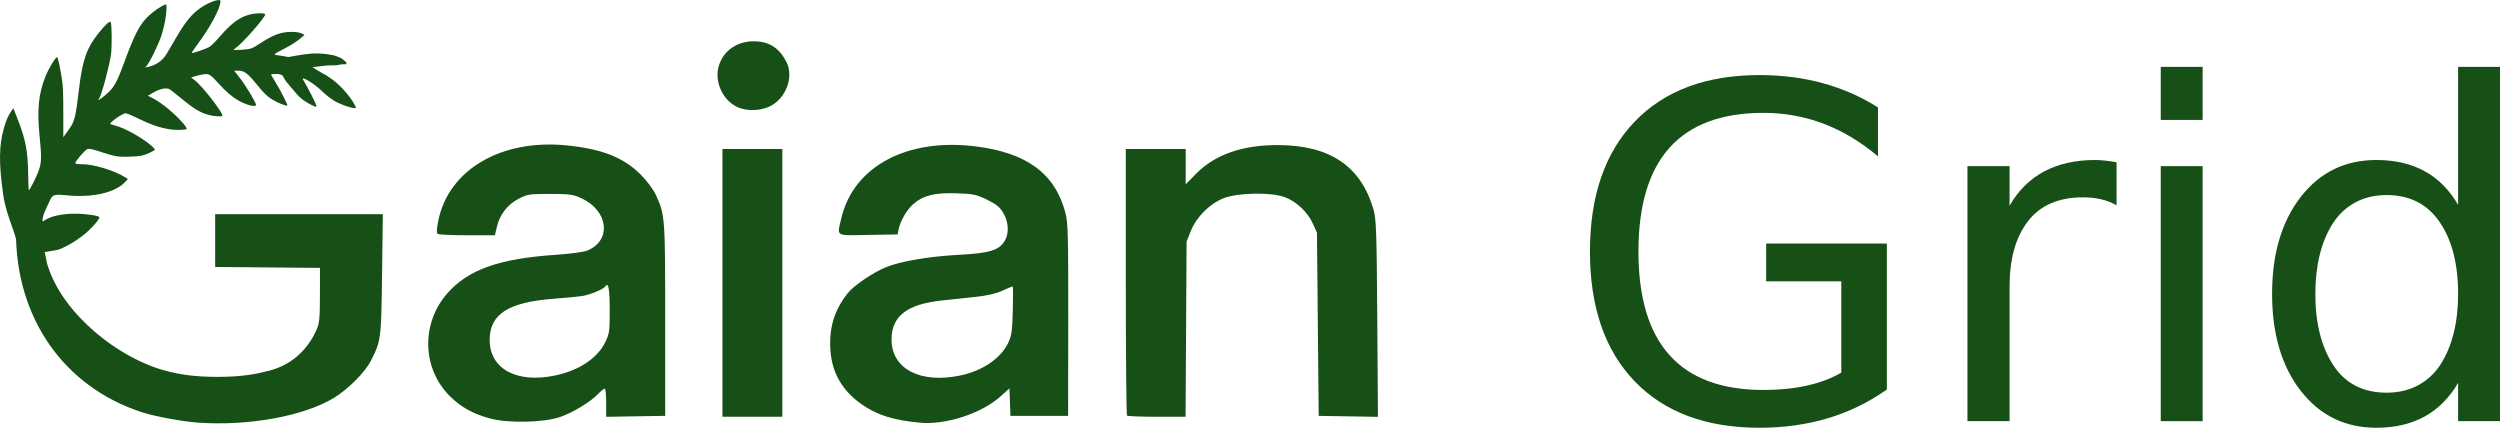
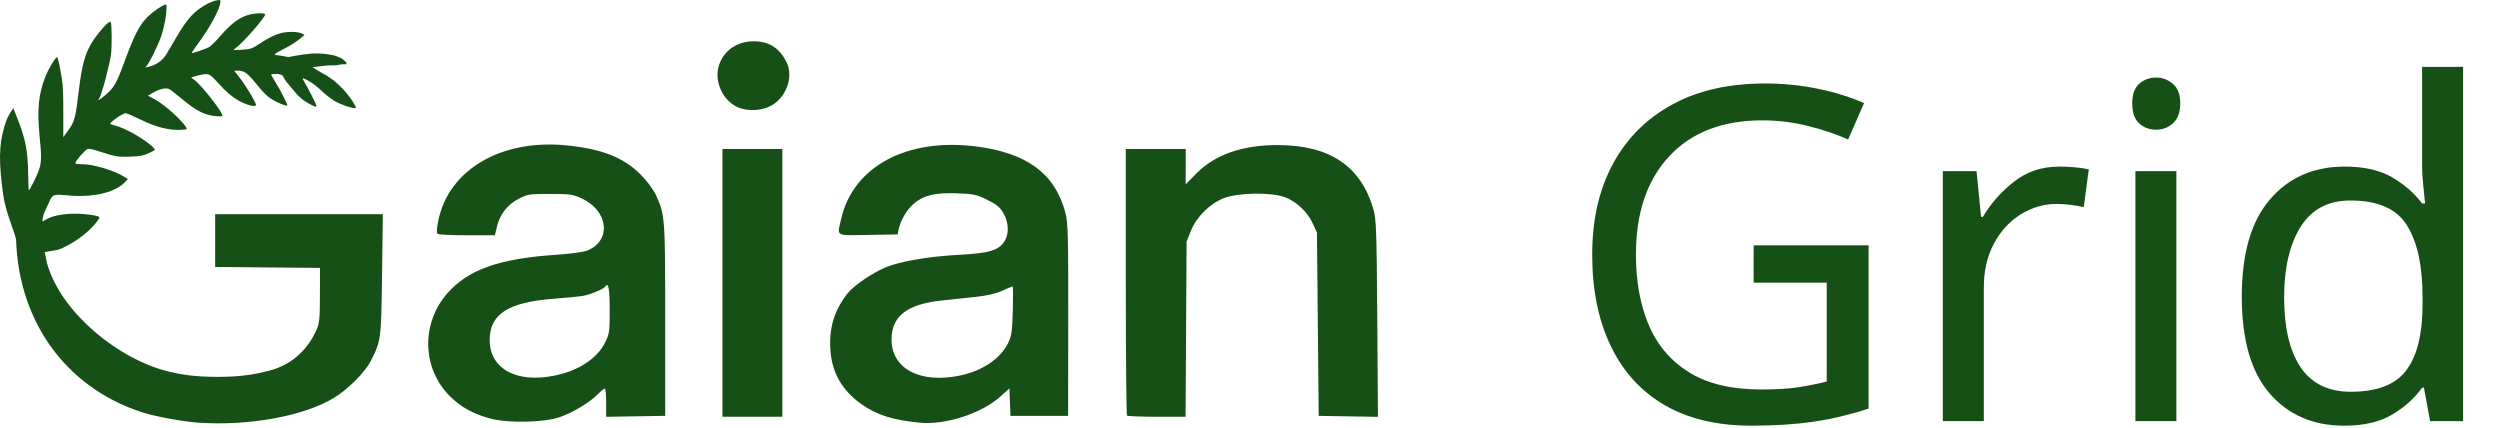
<svg xmlns="http://www.w3.org/2000/svg" version="1.1" id="svg1" width="171.566" height="29.355" viewBox="0 0 171.566 29.355" xml:space="preserve">
  <defs id="defs1" />
  <g id="g1" transform="translate(-471.7326,-531.7323)">
    <path id="path3" style="fill:#165016;fill-opacity:1;stroke-width:0.064;stroke-dasharray:none" d="m 472.868,548.773 c 0.235,-0.506 -0.687,-2.048 -0.915,-3.667 -0.31,-2.2 -0.295,-3.404 0.058,-4.619 0.156,-0.538 0.297,-0.852 0.528,-1.175 l 0.113,-0.158 0.337,0.872 c 0.515,1.332 0.658,2.12 0.679,3.744 0.007,0.559 0.027,1.016 0.045,1.015 0.061,-0.004 0.512,-0.892 0.658,-1.295 0.214,-0.59 0.226,-0.946 0.085,-2.342 -0.19,-1.874 -0.086,-2.965 0.399,-4.177 0.211,-0.527 0.687,-1.317 0.793,-1.317 0.055,0 0.191,0.607 0.327,1.463 0.081,0.509 0.102,0.993 0.102,2.335 l 10e-5,1.693 0.296,-0.409 c 0.496,-0.684 0.532,-0.821 0.785,-2.929 0.235,-1.959 0.528,-2.794 1.333,-3.794 0.483,-0.6 0.764,-0.855 0.84,-0.76 0.077,0.096 0.09,1.706 0.019,2.216 -0.11,0.785 -0.649,2.8 -0.802,3 -0.159,0.207 -0.002,0.133 0.365,-0.171 0.634,-0.526 0.808,-0.823 1.345,-2.287 0.71,-1.936 1.08,-2.64 1.68,-3.195 0.334,-0.31 0.841,-0.661 1.095,-0.76 0.119,-0.046 0.128,-0.029 0.127,0.258 -0.002,0.445 -0.132,1.154 -0.334,1.811 -0.184,0.6 -0.885,2.024 -1.067,2.168 -0.089,0.071 -0.075,0.077 0.09,0.043 0.6,-0.127 1.043,-0.438 1.338,-0.939 0.095,-0.161 0.403,-0.687 0.685,-1.168 0.55,-0.94 0.969,-1.465 1.473,-1.846 0.415,-0.314 0.93,-0.571 1.254,-0.627 0.231,-0.04 0.26,-0.029 0.26,0.092 0,0.456 -0.738,1.822 -1.604,2.969 -0.23,0.304 -0.392,0.553 -0.36,0.552 0.165,-0.002 1.028,-0.302 1.22,-0.425 0.121,-0.078 0.443,-0.399 0.714,-0.714 0.759,-0.882 1.324,-1.304 1.994,-1.489 0.428,-0.119 1.109,-0.131 1.109,-0.02 0,0.22 -1.605,2.039 -2.052,2.327 -0.06,0.039 -0.11,0.087 -0.11,0.108 0,0.021 0.275,0.015 0.612,-0.013 0.605,-0.051 0.619,-0.056 1.273,-0.481 0.839,-0.545 1.39,-0.742 2.07,-0.741 0.325,4.7e-4 0.585,0.04 0.711,0.107 l 0.199,0.106 -0.346,0.282 c -0.19,0.155 -0.549,0.39 -0.797,0.522 -0.248,0.132 -0.563,0.299 -0.701,0.372 -0.138,0.073 -0.233,0.155 -0.211,0.182 0.022,0.027 0.658,0.047 1.365,0.273 1.107,0.354 1.147,0.608 2.197,1.146 0.006,0.004 0.134,0.1 0.299,0.208 0.532,0.347 1.259,1.139 1.586,1.728 0.16,0.289 0.163,0.303 0.049,0.303 -0.262,0 -0.961,-0.243 -1.362,-0.474 -0.233,-0.134 -0.617,-0.43 -0.853,-0.658 -0.614,-0.592 -1.28,-0.956 -1.331,-0.89 l -0.025,0.026 0.103,0.177 c 0.185,0.318 0.905,1.634 0.836,1.72 -0.038,0.048 -0.48,-0.167 -0.84,-0.408 -0.184,-0.123 -0.457,-0.381 -0.607,-0.572 -0.15,-0.192 -0.318,-0.355 -0.345,-0.405 -0.029,-0.053 -0.156,-0.184 -0.28,-0.339 -0.164,-0.205 -0.208,-0.417 -0.308,-0.45 -0.105,-0.034 -0.194,-0.075 -0.427,-0.069 -0.165,0.004 -0.288,0.015 -0.3,0.028 -0.012,0.013 0.107,0.226 0.263,0.473 0.33,0.521 0.894,1.617 0.856,1.664 -0.053,0.067 -0.688,-0.189 -1.084,-0.438 -0.312,-0.196 -0.558,-0.439 -1.01,-0.996 -0.641,-0.791 -0.867,-0.958 -1.291,-0.958 h -0.271 l 0.405,0.517 c 0.394,0.503 1.1,1.679 1.1,1.832 0,0.18 -0.663,0.015 -1.218,-0.304 -0.44,-0.253 -0.85,-0.605 -1.347,-1.157 -0.571,-0.635 -0.671,-0.695 -1.058,-0.634 -0.173,0.027 -0.431,0.087 -0.575,0.133 l -0.261,0.084 0.252,0.188 c 0.502,0.374 1.998,2.301 1.891,2.436 -0.062,0.077 -0.541,0.047 -0.942,-0.06 -0.559,-0.149 -1.004,-0.413 -1.806,-1.074 -0.391,-0.323 -0.772,-0.626 -0.847,-0.675 -0.213,-0.138 -0.68,-0.053 -1.118,0.204 l -0.394,0.231 0.327,0.167 c 0.617,0.314 1.537,1.074 2.099,1.734 0.15,0.176 0.259,0.348 0.242,0.383 -0.017,0.034 -0.292,0.062 -0.611,0.062 -0.686,-9e-4 -1.484,-0.208 -2.344,-0.608 -1.368,-0.636 -1.184,-0.582 -1.491,-0.441 -0.263,0.121 -0.813,0.544 -0.813,0.624 -5e-5,0.022 0.16,0.08 0.355,0.13 0.657,0.167 1.813,0.812 2.475,1.379 0.133,0.114 0.242,0.235 0.242,0.269 0,0.034 -0.198,0.148 -0.441,0.254 -0.374,0.164 -0.562,0.198 -1.237,0.226 -0.851,0.035 -1.069,-0.002 -2.19,-0.375 -0.387,-0.129 -0.652,-0.181 -0.753,-0.149 -0.163,0.052 -0.84,0.831 -0.84,0.967 0,0.052 0.181,0.079 0.526,0.08 0.74,0.003 2.181,0.442 2.857,0.873 l 0.226,0.144 -0.198,0.208 c -0.691,0.729 -2.218,1.079 -3.969,0.909 -0.885,-0.086 -0.992,-0.057 -1.167,0.309 -0.377,0.79 -0.483,1.047 -0.513,1.248 -0.04,0.266 -0.034,0.27 0.191,0.124 0.395,-0.256 1.143,-0.417 1.961,-0.422 0.774,-0.004 1.735,0.132 1.735,0.248 0,0.125 -0.315,0.515 -0.745,0.921 -0.554,0.523 -1.458,1.091 -2.081,1.306 l -1.781,0.313 m 17.54,-13.532 c 0.7,-0.125 1.448,-0.274 2.101,-0.253 0.495,0.016 1.069,0.119 1.186,0.168 l 0.403,0.169 0.328,0.273 -0.006,0.135 -0.279,-8.9e-4 -0.405,0.066 -0.627,0.015 -0.885,0.101 c -0.34,0.039 -0.501,-0.143 -0.501,-0.143 M 485.289,560.733 c -1.076,-0.078 -2.949,-0.427 -3.824,-0.713 -5.372,-1.754 -8.637,-6.481 -8.637,-12.341 0,-1.138 1.782,-0.087 2.07,1.817 0.011,0.074 0.036,0.176 0.047,0.251 0.011,0.082 0.049,0.155 0.07,0.235 1.026,3.291 4.847,6.351 8.108,7.2 0.931,0.242 1.908,0.416 3.614,0.414 1.66,-0.002 2.662,-0.213 3.502,-0.433 1.724,-0.453 2.693,-1.651 3.193,-2.746 0.221,-0.483 0.253,-0.786 0.256,-2.426 l 0.003,-1.874 -3.596,-0.032 -3.596,-0.032 v -1.811 -1.811 h 5.753 5.753 l -0.053,4.14 c -0.058,4.452 -0.069,4.541 -0.758,5.902 -0.411,0.812 -1.572,1.977 -2.569,2.578 -2.07,1.248 -5.874,1.935 -9.334,1.683 z m 49.562,0.005 c -1.848,-0.177 -2.93,-0.52 -3.994,-1.266 -1.323,-0.928 -2.031,-2.157 -2.137,-3.71 -0.104,-1.526 0.267,-2.745 1.192,-3.913 0.409,-0.517 1.69,-1.39 2.588,-1.765 0.993,-0.415 2.967,-0.754 5.012,-0.863 2.138,-0.113 2.79,-0.311 3.175,-0.964 0.305,-0.516 0.267,-1.285 -0.094,-1.9 -0.238,-0.406 -0.477,-0.603 -1.114,-0.916 -0.734,-0.361 -0.932,-0.403 -2.105,-0.443 -1.502,-0.051 -2.287,0.144 -2.964,0.739 -0.45,0.395 -0.881,1.135 -1.004,1.721 l -0.076,0.363 -2.02,0.033 c -2.308,0.038 -2.143,0.142 -1.837,-1.155 0.836,-3.544 4.5,-5.506 9.197,-4.923 3.53,0.438 5.458,1.858 6.174,4.548 0.182,0.684 0.205,1.525 0.198,7.36 l -0.008,6.588 h -1.979 -1.979 l -0.035,-0.943 -0.035,-0.943 -0.619,0.557 c -1.298,1.167 -3.762,1.967 -5.535,1.797 z m 2.796,-3.24 c 1.514,-0.321 2.753,-1.163 3.268,-2.221 0.237,-0.486 0.283,-0.804 0.323,-2.229 0.026,-0.914 0.02,-1.662 -0.013,-1.662 -0.033,0 -0.352,0.134 -0.71,0.298 -0.429,0.196 -1.052,0.34 -1.828,0.423 -0.648,0.069 -1.692,0.18 -2.322,0.247 -2.389,0.253 -3.449,1.076 -3.449,2.677 0,2.019 1.977,3.05 4.73,2.467 z m -32.269,2.957 c -1.166,-0.313 -2.001,-0.774 -2.76,-1.523 -1.927,-1.902 -2.004,-5.008 -0.177,-7.081 1.424,-1.616 3.56,-2.373 7.424,-2.631 1.024,-0.069 1.933,-0.193 2.188,-0.299 1.678,-0.701 1.427,-2.749 -0.441,-3.594 -0.561,-0.254 -0.813,-0.287 -2.147,-0.286 -1.414,0.002 -1.552,0.023 -2.147,0.335 -0.758,0.398 -1.28,1.069 -1.48,1.902 l -0.144,0.602 -1.892,-0.002 c -1.041,-9e-4 -1.952,-0.042 -2.025,-0.091 -0.096,-0.064 -0.085,-0.323 0.037,-0.923 0.718,-3.513 4.363,-5.625 8.883,-5.147 2.388,0.252 3.828,0.826 4.998,1.99 0.425,0.423 0.86,1.005 1.04,1.392 0.638,1.37 0.647,1.494 0.647,8.583 v 6.588 l -2.025,0.033 -2.025,0.033 v -0.97 c 0,-0.533 -0.044,-0.97 -0.098,-0.97 -0.054,0 -0.255,0.164 -0.447,0.364 -0.529,0.552 -1.72,1.278 -2.598,1.584 -1.126,0.392 -3.553,0.447 -4.812,0.109 z m 4.469,-2.958 c 1.626,-0.345 2.868,-1.169 3.415,-2.267 0.289,-0.58 0.313,-0.749 0.313,-2.229 0,-1.467 -0.093,-1.954 -0.307,-1.607 -0.108,0.174 -0.97,0.539 -1.513,0.64 -0.237,0.044 -1.153,0.135 -2.036,0.202 -3.134,0.239 -4.402,1.069 -4.381,2.868 0.023,1.964 1.882,2.95 4.509,2.393 z m 11.464,-6.353 v -9.187 h 2.055 2.055 v 9.187 9.187 h -2.055 -2.055 z m 27.763,9.107 c -0.044,-0.044 -0.081,-4.179 -0.081,-9.187 v -9.107 h 2.055 2.055 v 1.212 1.212 l 0.695,-0.708 c 1.307,-1.332 3.186,-1.992 5.651,-1.985 3.559,0.01 5.692,1.457 6.547,4.44 0.183,0.637 0.213,1.544 0.254,7.468 l 0.046,6.742 -2.033,-0.033 -2.033,-0.033 -0.06,-6.286 -0.06,-6.286 -0.286,-0.632 c -0.352,-0.778 -1.106,-1.492 -1.897,-1.797 -0.93,-0.359 -3.244,-0.324 -4.22,0.064 -0.962,0.382 -1.862,1.281 -2.252,2.248 l -0.291,0.722 -0.035,6.014 -0.035,6.014 h -1.97 c -1.084,0 -2.006,-0.036 -2.051,-0.081 z m -26.758,-21.182 c -0.995,-0.465 -1.572,-1.755 -1.257,-2.808 0.316,-1.054 1.263,-1.711 2.443,-1.694 1.028,0.015 1.719,0.462 2.207,1.43 0.461,0.914 0.067,2.222 -0.865,2.87 -0.679,0.471 -1.765,0.558 -2.529,0.202 z" />
-     <g id="grid-word" style="fill:#165016;fill-opacity:1;stroke:none">
-       <path d="M877 137Q1087 137 1219 213V614H889V780H1419V139Q1182 -29 860 -29Q508 -29 311.5 175.0Q115 379 115.0 745.0Q115 1111 311.5 1315.5Q508 1520 860 1520Q1155 1520 1380 1378V1163Q1154 1354 877 1354Q328 1354 328 745Q328 137 877 137Z" transform="translate(579.0483,560.6343) scale(0.015625,-0.015625)" />
-       <path d="M371 946Q486 1147 748 1147Q783 1147 841 1137V948Q781 983 694 983Q533 983 452.0 878.5Q371 774 371 590V0H186V1120H371Z" transform="translate(603.8451,560.6343) scale(0.015625,-0.015625)" />
-       <path d="M193 1120H377V0H193ZM193 1556H377V1323H193Z" transform="translate(617.0014,560.6343) scale(0.015625,-0.015625)" />
-       <path d="M571 1147Q816 1147 930 950V1556H1114V0H930V168Q815 -29 571 -29Q365 -29 239.0 133.0Q113 295 113.0 559.0Q113 823 239.0 985.0Q365 1147 571 1147ZM616 993Q537 993 476.5 959.5Q416 926 378.5 866.5Q341 807 322.0 729.5Q303 652 303 559Q303 366 382.0 245.5Q461 125 616 125Q695 125 756.0 158.5Q817 192 854.5 251.5Q892 311 911.0 388.5Q930 466 930 559Q930 756 849.0 874.5Q768 993 616 993Z" transform="translate(625.892,560.6343) scale(0.015625,-0.015625)" />
-     </g>
+     <text xml:space="preserve" style="font-style:normal;font-variant:normal;font-weight:normal;font-stretch:normal;font-size:32px;font-family:Waree;-inkscape-font-specification:Waree;writing-mode:lr-tb;direction:ltr;fill:#165016;stroke-width:0.527;stroke-dasharray:none" x="579.048" y="560.634" id="text12">
+       <tspan id="tspan12" x="579.048" y="560.634">Grid</tspan>
+     </text>
  </g>
</svg>
